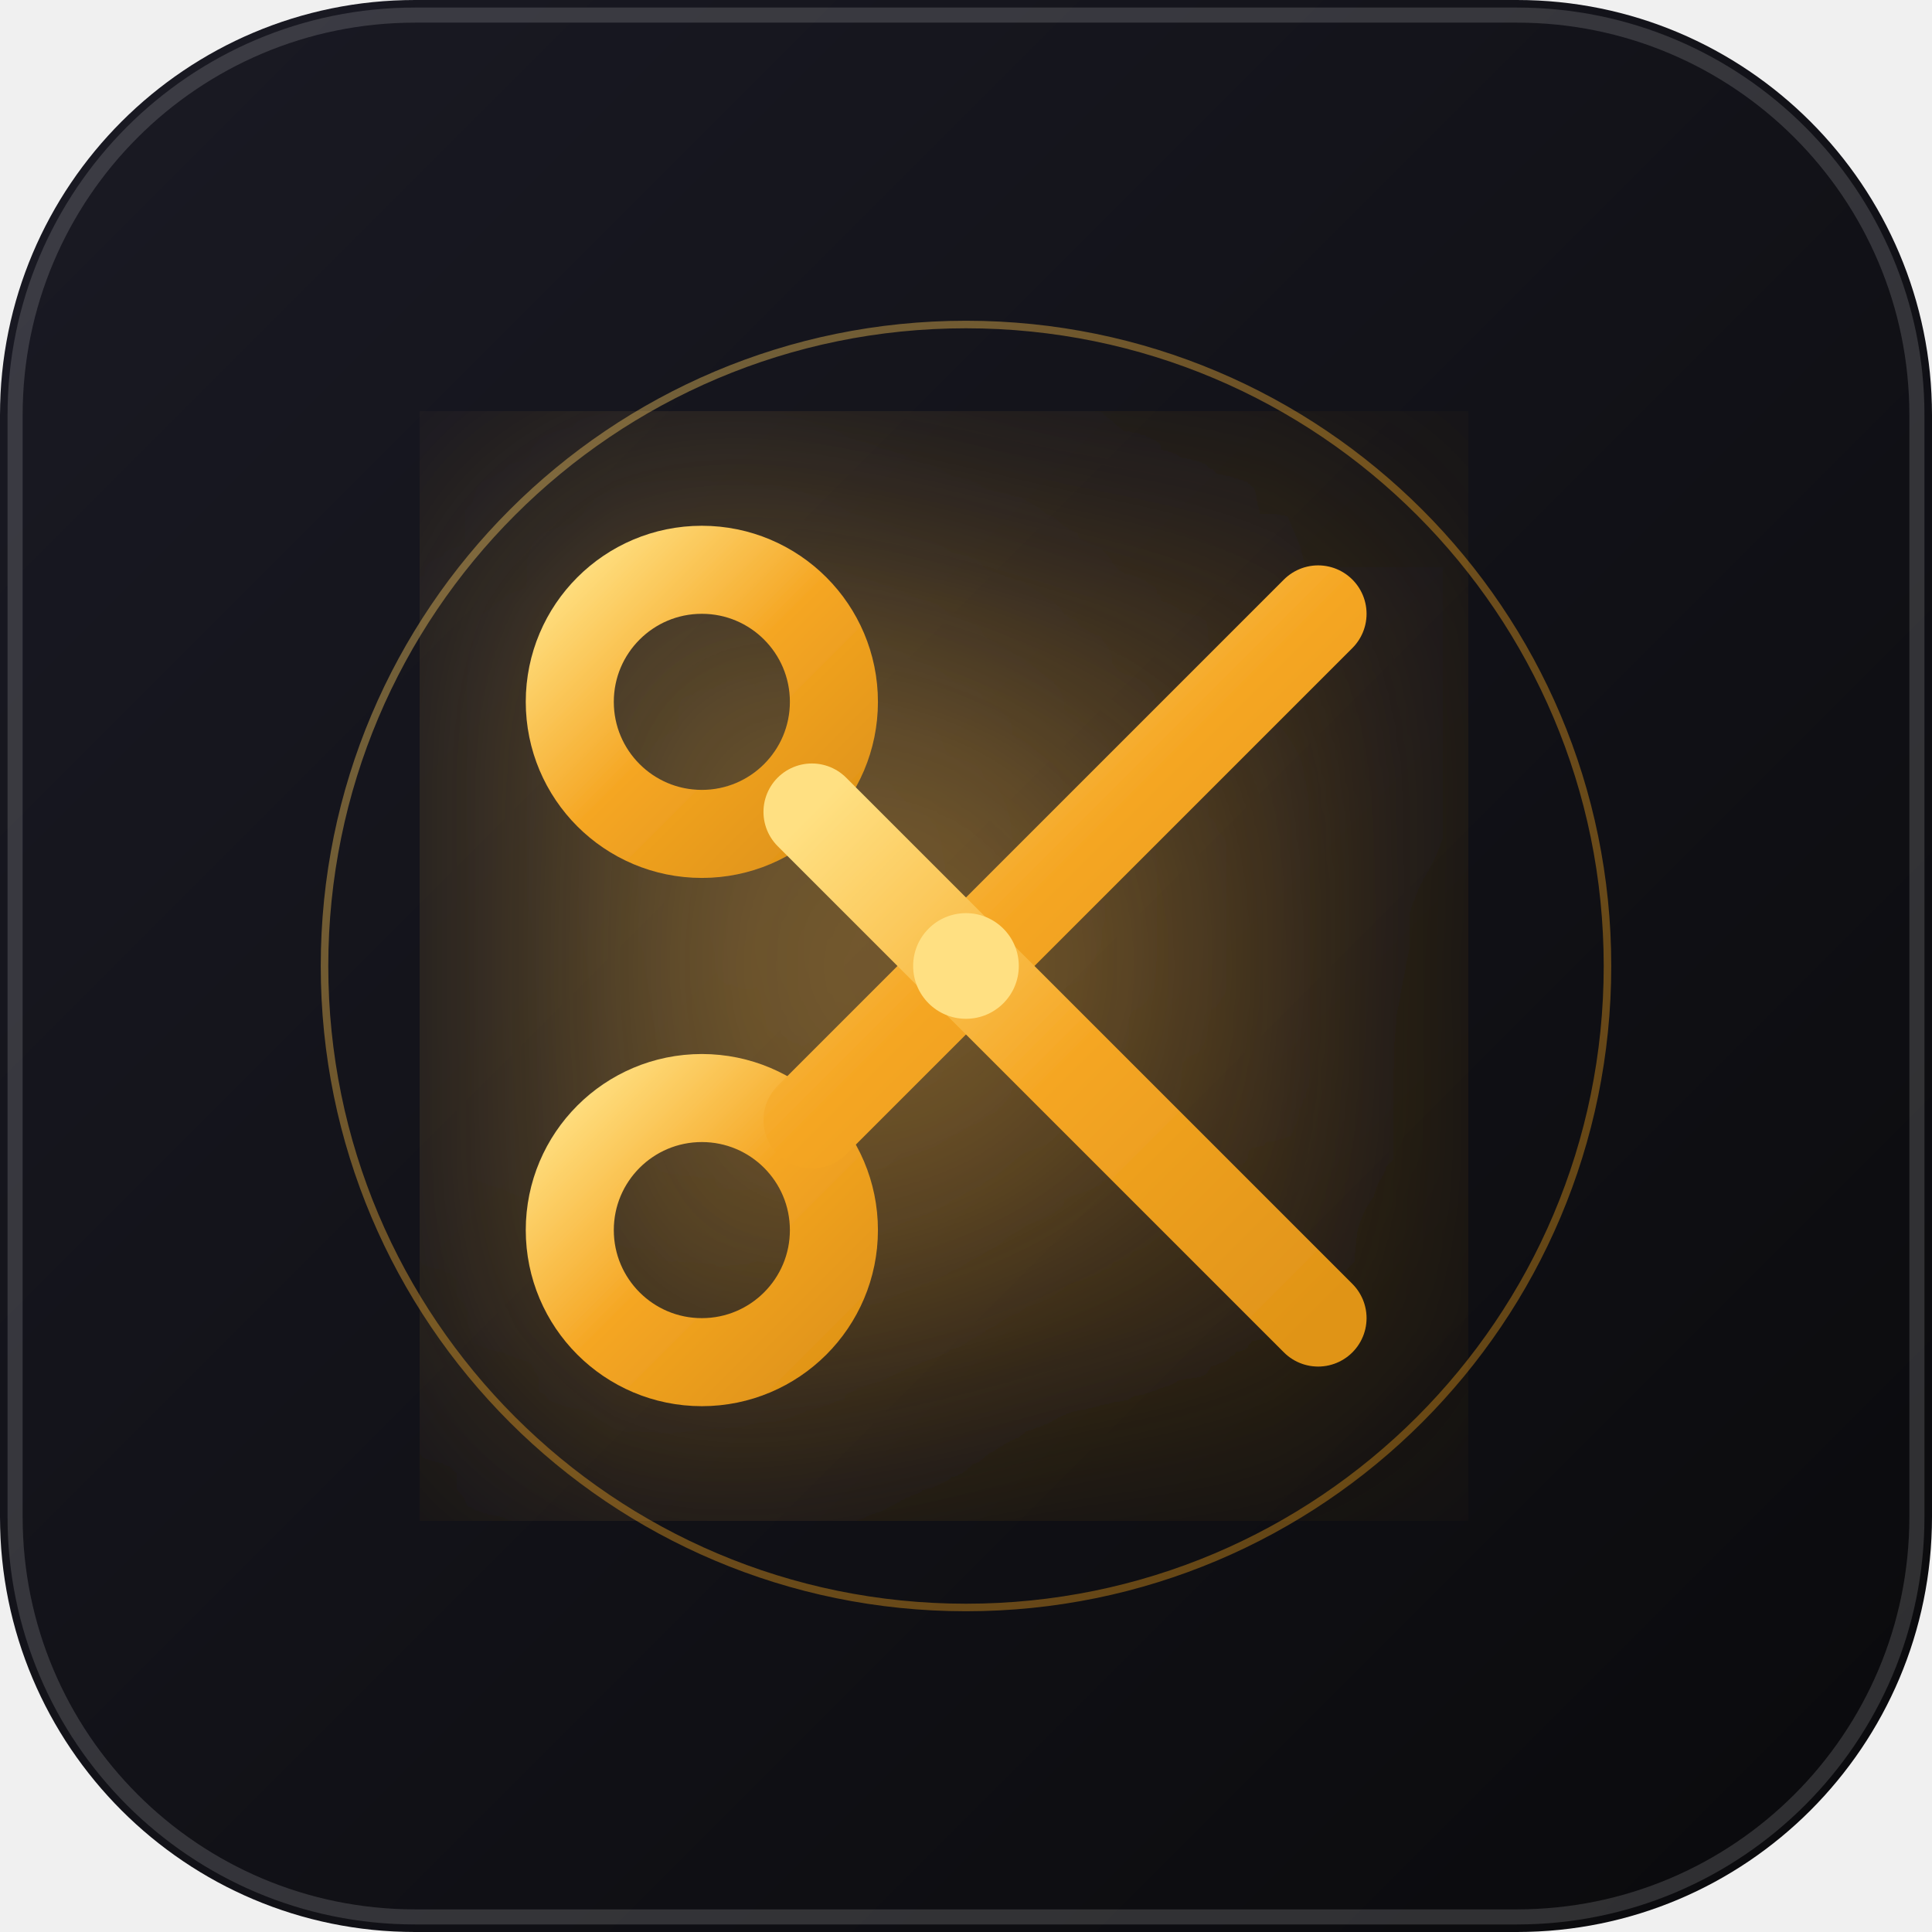
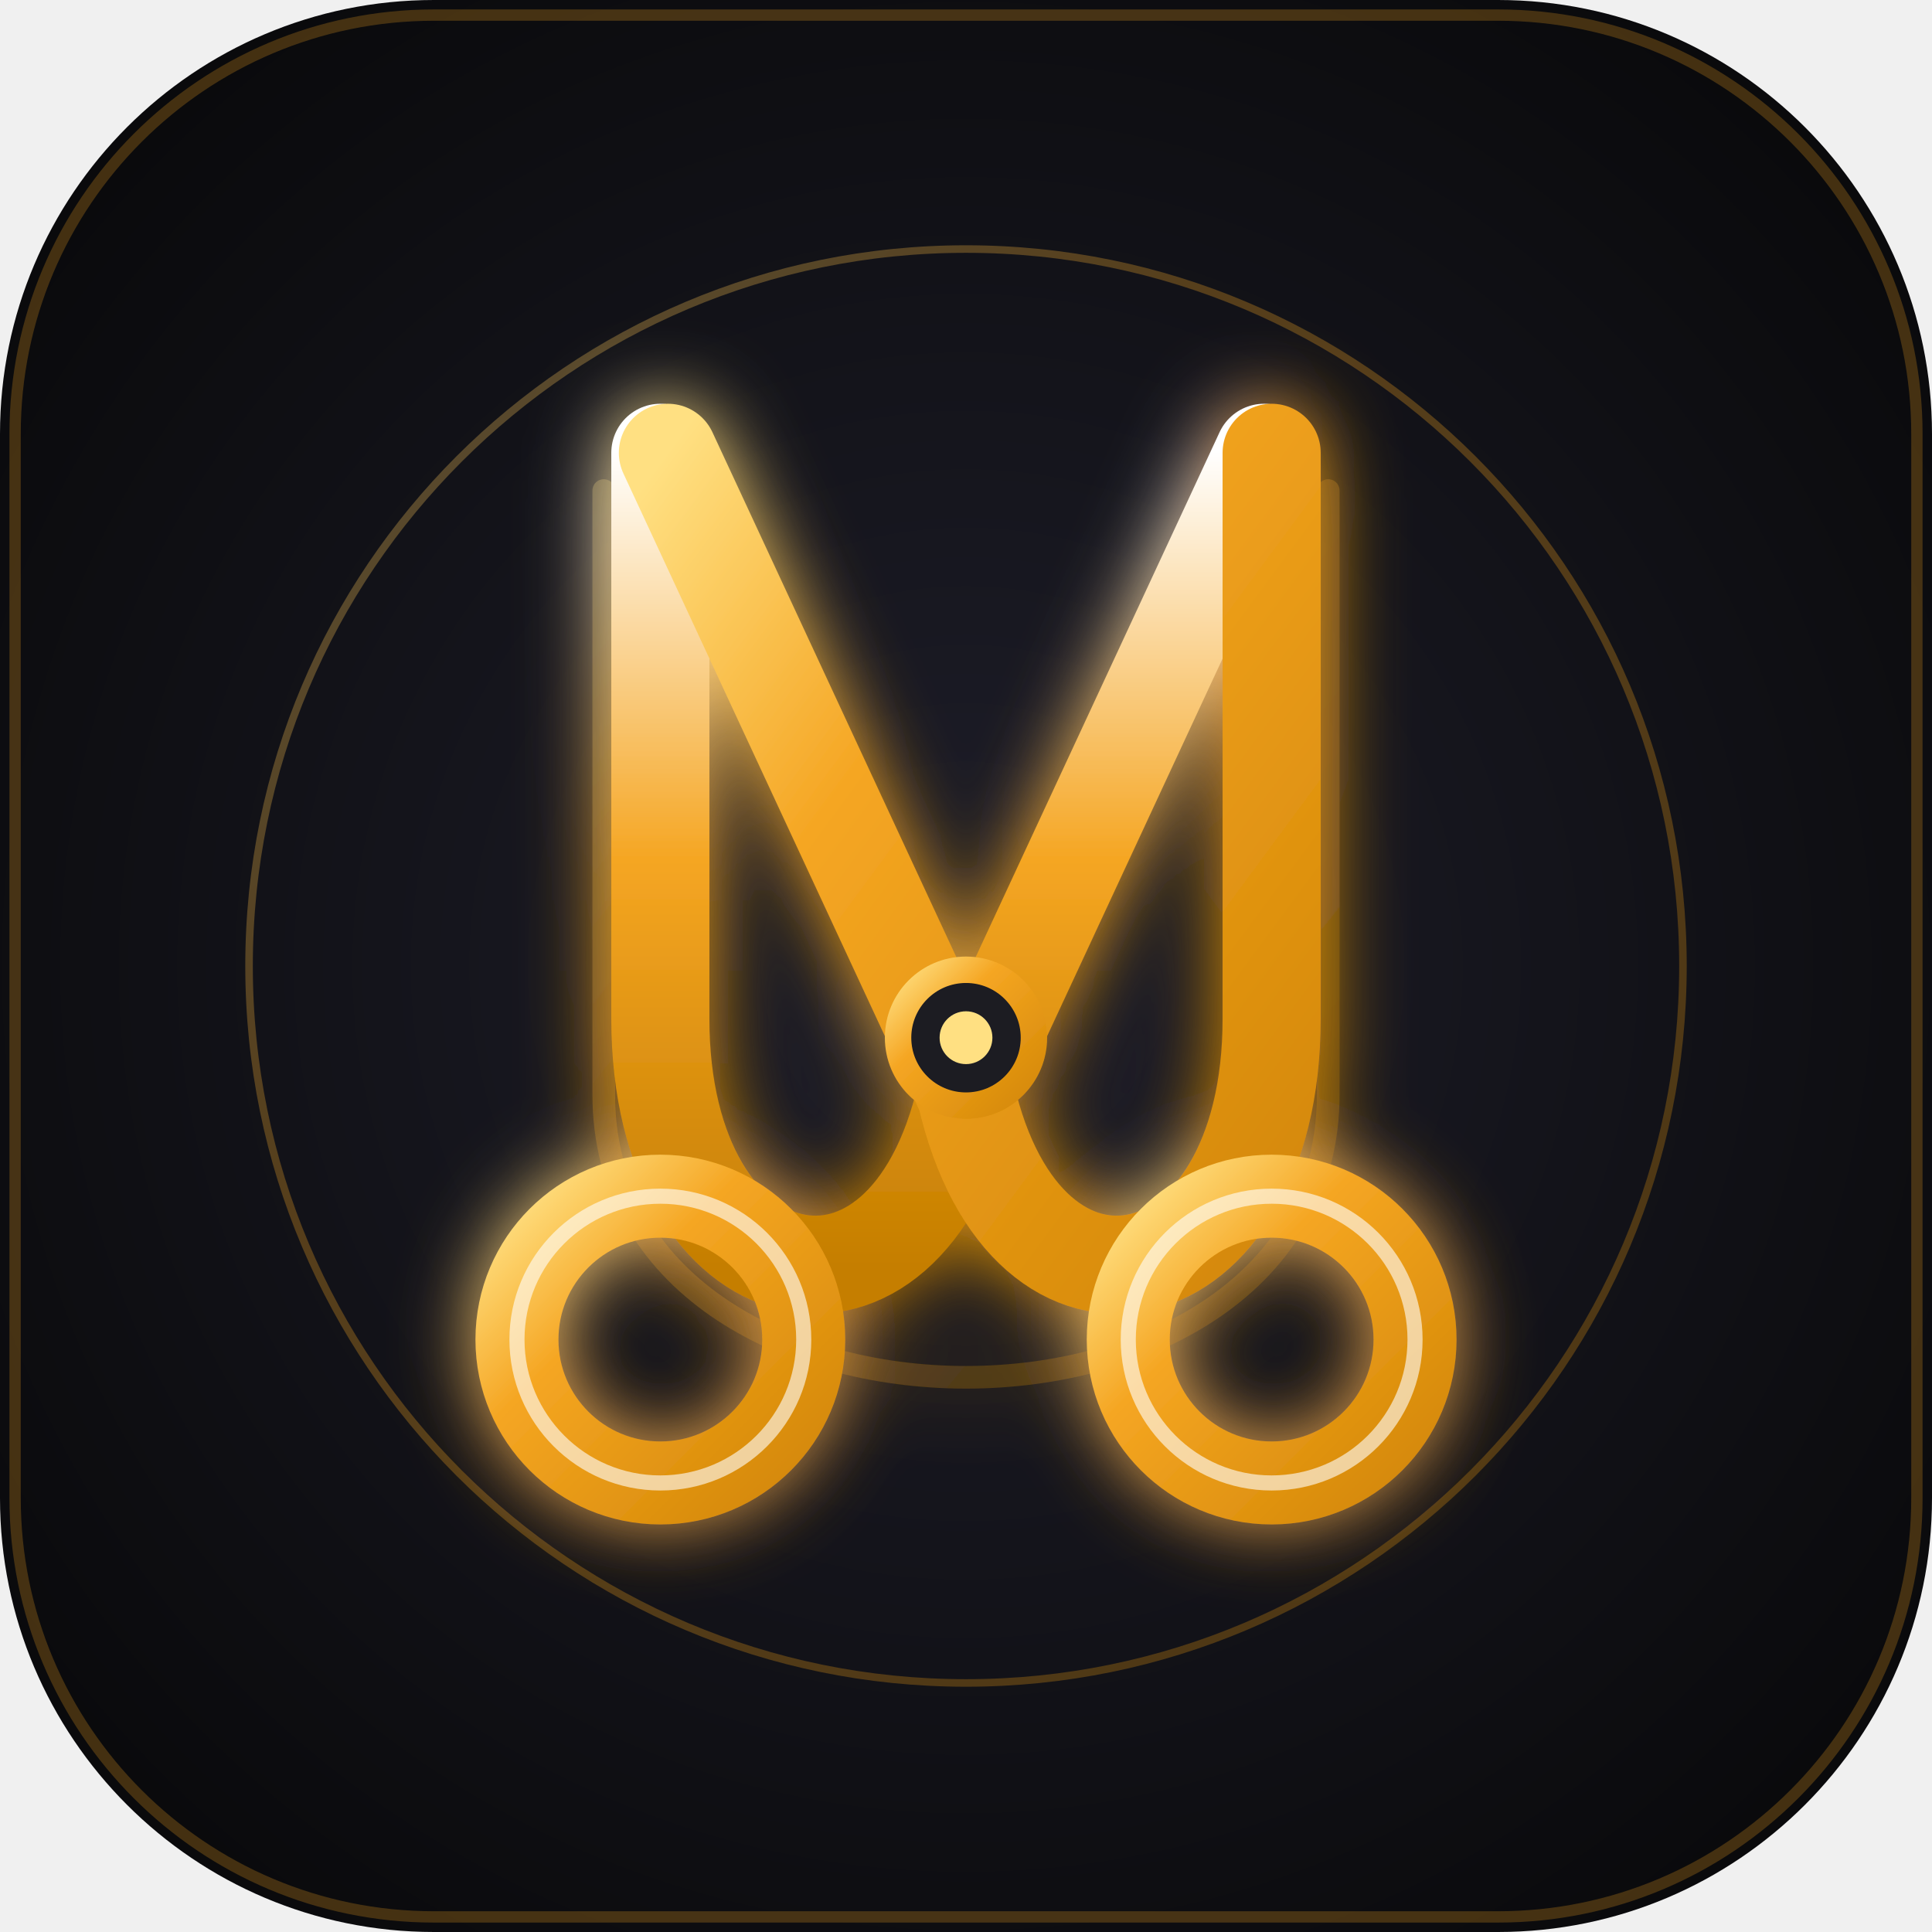
<svg xmlns="http://www.w3.org/2000/svg" viewBox="0 0 512 512" width="512" height="512">
  <defs>
-     <linearGradient id="bgGrad" x1="0%" y1="0%" x2="100%" y2="100%">
-       <stop offset="0%" stop-color="#1A1A24" />
+     <radialGradient id="bgGlow" cx="50%" cy="50%" r="60%">
+       <stop offset="0%" stop-color="#1E1E2A" />
      <stop offset="100%" stop-color="#0A0A0C" />
-     </linearGradient>
+     </radialGradient>
    <linearGradient id="goldGrad" x1="0%" y1="0%" x2="100%" y2="100%">
      <stop offset="0%" stop-color="#FFE082" />
+       <stop offset="35%" stop-color="#F5A623" />
+       <stop offset="100%" stop-color="#D48806" />
+     </linearGradient>
+     <linearGradient id="bladeGrad" x1="0%" y1="0%" x2="0%" y2="100%">
+       <stop offset="0%" stop-color="#FFFFFF" />
      <stop offset="50%" stop-color="#F5A623" />
-       <stop offset="100%" stop-color="#E09418" />
+       <stop offset="100%" stop-color="#C57E00" />
    </linearGradient>
-     <filter id="glow" x="-20%" y="-20%" width="140%" height="140%">
-       <feGaussianBlur stdDeviation="12" result="blur" />
+     <filter id="goldGlowFilter" x="-30%" y="-30%" width="160%" height="160%">
+       <feGaussianBlur stdDeviation="10" result="blur" />
      <feComposite in="SourceGraphic" in2="blur" operator="over" />
    </filter>
  </defs>
-   <rect width="512" height="512" rx="110" fill="url(#bgGrad)" />
-   <rect width="504" height="504" x="4" y="4" rx="106" fill="none" stroke="rgba(255,255,255,0.15)" stroke-width="4" />
-   <circle cx="256" cy="256" r="170" fill="none" stroke="url(#goldGrad)" stroke-width="2" opacity="0.4" />
-   <g transform="translate(116, 116) scale(11.666)" filter="url(#glow)">
-     <circle cx="6" cy="6" r="3" fill="none" stroke="url(#goldGrad)" stroke-width="2" />
-     <circle cx="6" cy="18" r="3" fill="none" stroke="url(#goldGrad)" stroke-width="2" />
-     <path d="M20 4L8.5 15.5" stroke="url(#goldGrad)" stroke-width="2.2" stroke-linecap="round" />
-     <path d="M20 20L8.5 8.5" stroke="url(#goldGrad)" stroke-width="2.2" stroke-linecap="round" />
-     <circle cx="12" cy="12" r="1.2" fill="#FFE082" />
+   <rect width="512" height="512" rx="115" fill="url(#bgGlow)" />
+   <rect width="504" height="504" x="4" y="4" rx="111" fill="none" stroke="rgba(245, 166, 35, 0.25)" stroke-width="3" />
+   <circle cx="256" cy="256" r="190" fill="none" stroke="url(#goldGrad)" stroke-width="2" opacity="0.3" />
+   <g filter="url(#goldGlowFilter)">
+     <path d="M 160,130 L 160,290 C 160,390 352,390 352,290 L 352,130" fill="none" stroke="url(#goldGrad)" stroke-width="6" opacity="0.25" stroke-linecap="round" />
+     <path d="M 175,120 L 175,270 C 175,345 240,360 256,290 L 335,120" fill="none" stroke="url(#bladeGrad)" stroke-width="26" stroke-linecap="round" stroke-linejoin="round" />
+     <path d="M 337,120 L 337,270 C 337,345 272,360 256,290 L 177,120" fill="none" stroke="url(#goldGrad)" stroke-width="26" stroke-linecap="round" stroke-linejoin="round" />
+     <circle cx="175" cy="355" r="38" fill="none" stroke="url(#goldGrad)" stroke-width="22" />
+     <circle cx="175" cy="355" r="38" fill="none" stroke="#FFFFFF" stroke-width="4" opacity="0.6" />
+     <circle cx="337" cy="355" r="38" fill="none" stroke="url(#goldGrad)" stroke-width="22" />
+     <circle cx="337" cy="355" r="38" fill="none" stroke="#FFFFFF" stroke-width="4" opacity="0.6" />
+     <circle cx="256" cy="275" r="18" fill="#1A1A24" stroke="url(#goldGrad)" stroke-width="7" />
+     <circle cx="256" cy="275" r="7" fill="#FFE082" />
  </g>
</svg>
